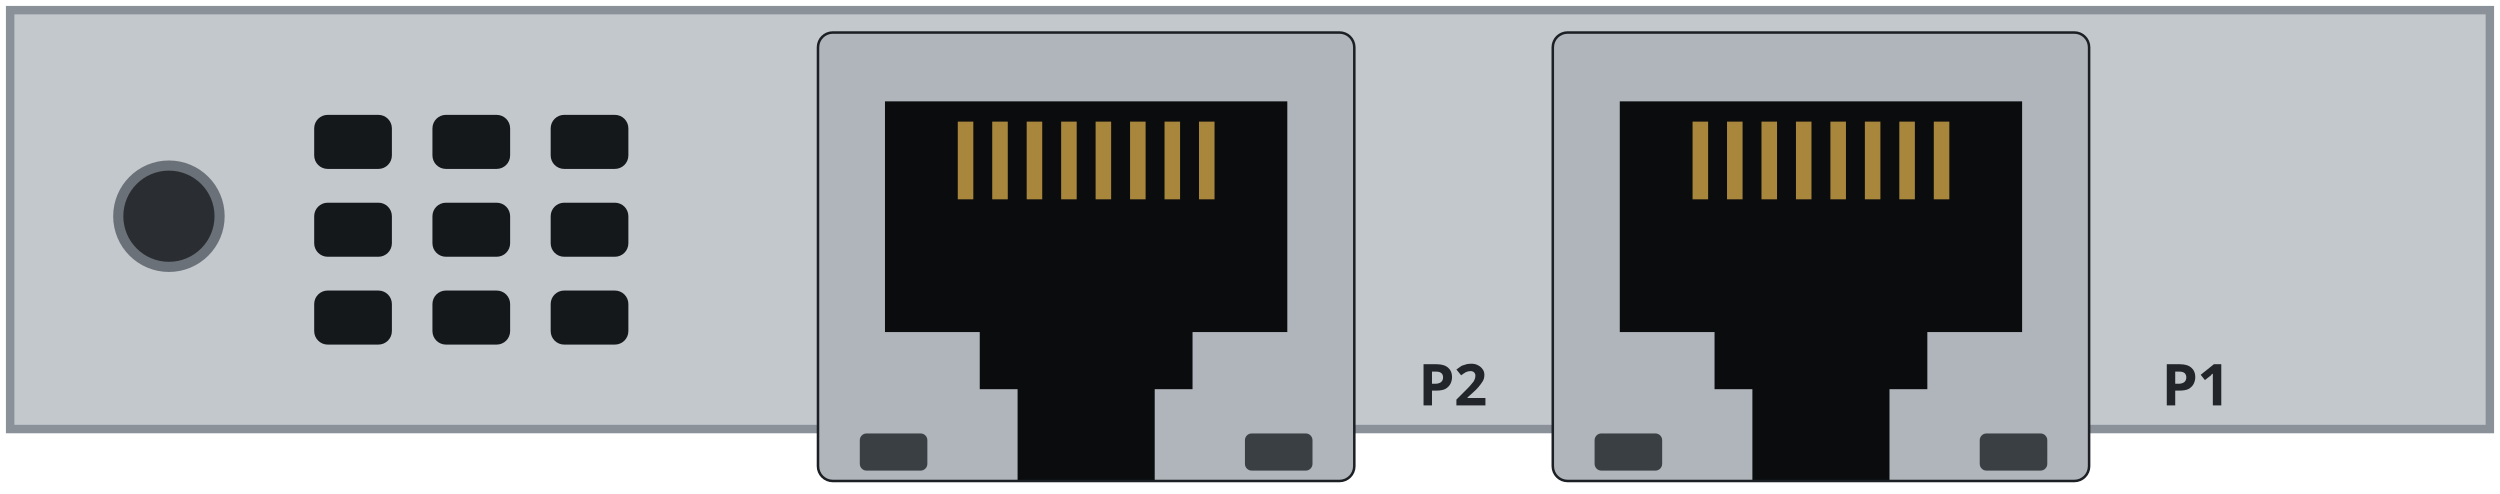
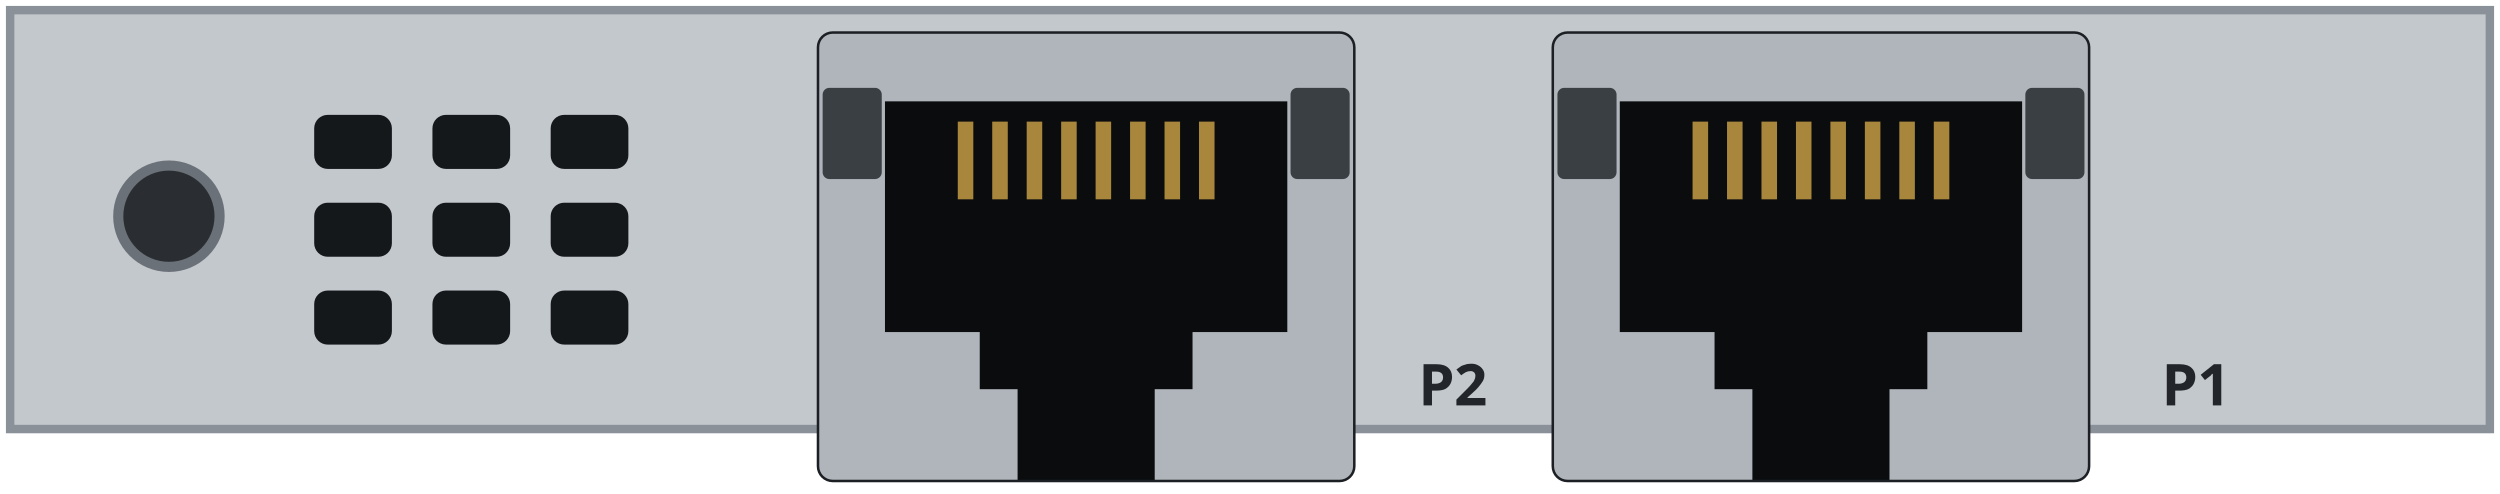
<svg xmlns="http://www.w3.org/2000/svg" width="74.0mm" height="14.6mm" viewBox="0 0 74.0 14.6">
  <style>
    [data-path] { cursor: pointer; }
    .state-on    { --led-color: #22c55e; }
    .state-up    { --led-color: #22c55e; }
    /* link and up are the same fact on an Ethernet lamp; see docs/rj45-family-design.md */
    .state-link  { --led-color: #22c55e; }
    .state-activity { --led-color: #86efac; }
    .state-ok    { --led-color: #22c55e; }
    .state-fault { --led-color: #ef4444; }
    .state-fail  { --led-color: #ef4444; }
    .state-locate { --led-color: #3b82f6; }
    .state-absent { opacity: 0.35; }
    /* A state is a colour AND a behaviour. Solid and blinking of the same colour
       are different facts on real hardware: on the S9510-28DC a solid green PWR
       is "system power good" and a blinking green PWR is "power good but BMC
       power fail". A blinking state that renders solid is the same failure as a
       state class nothing paints - it looks modelled and is not.
       blink animates opacity rather than fill, because each skin carries its own
       unlit colour in the fill fallback and a keyframe cannot name it. alternate
       animates fill, because two colours is the whole point, and takes its first
       value from the element's own fill. */
    @keyframes portrayal-blink {
      0%, 49.9% { opacity: 1; }
      50%, 100% { opacity: 0; }
    }
    @keyframes portrayal-alternate {
      0%, 49.9% { fill: var(--led-color, #3a3f44); }
      50%, 100% { fill: var(--led-color-alt, #3a3f44); }
    }
    .portrayal-highlight { filter: drop-shadow(0 0 1.2px #f59e0b) drop-shadow(0 0 0.5px #f59e0b); }
    .portrayal-dim { opacity: 0.25; }
    [data-class='region'].portrayal-highlight { stroke: #f59e0b; stroke-width: 0.7; filter: none; }
    .state-fail[data-class='psu'], .state-fail[data-class='fan'] { filter: drop-shadow(0 0 1.4px #ef4444); }
</style>
-   <g id="flom-817721-b21" data-path="flom-817721-b21" data-class="nic" data-behaviour="fills" data-ref="hpe/flom-817721-b21@1:1.0.0" data-body-depth="110.0" data-controller="BCM57416" data-hpe-model="535FLR-T" data-media="rj45" data-part-numbers="817721-B21 854177-001" data-ports="2" data-spare-part="854177-001" transform="translate(0,0)">
+   <g id="flom-817721-b21" data-path="flom-817721-b21" data-class="nic" data-behaviour="fills" data-ref="hpe/flom-817721-b21@1:1.1.0" data-body-depth="110.0" data-controller="BCM57416" data-hpe-model="535FLR-T" data-media="rj45" data-part-numbers="817721-B21 854177-001" data-ports="2" data-spare-part="854177-001" transform="translate(0,0)">
    <path id="flom-817721-b21--plate" d="M0.3 0.3 H73.7 V12.7 H0.3 Z" fill="#c3c8cd" stroke="#8a9199" stroke-width="0.25" />
    <circle id="flom-817721-b21--screw-hole" cx="5" cy="6.4" r="1.5" fill="#2a2e32" stroke="#6b7178" stroke-width="0.3" />
    <g id="flom-817721-b21--vents">
      <rect x="9.3" y="3.4" width="2.3" height="1.6" rx="0.4" fill="#15181b" />
      <rect x="9.3" y="6" width="2.3" height="1.6" rx="0.4" fill="#15181b" />
      <rect x="9.3" y="8.6" width="2.3" height="1.6" rx="0.4" fill="#15181b" />
      <rect x="12.8" y="3.4" width="2.3" height="1.6" rx="0.4" fill="#15181b" />
      <rect x="12.8" y="6" width="2.3" height="1.6" rx="0.4" fill="#15181b" />
      <rect x="12.8" y="8.6" width="2.3" height="1.6" rx="0.4" fill="#15181b" />
      <rect x="16.3" y="3.4" width="2.3" height="1.6" rx="0.4" fill="#15181b" />
      <rect x="16.3" y="6" width="2.3" height="1.6" rx="0.4" fill="#15181b" />
      <rect x="16.3" y="8.6" width="2.3" height="1.6" rx="0.4" fill="#15181b" />
    </g>
    <g id="flom-817721-b21--silkscreen" font-family="sans-serif" font-size="1.7" font-weight="bold" fill="#22262a" text-anchor="middle">
      <text x="43" y="12.0">P2</text>
      <text x="65" y="12.0">P1</text>
    </g>
-     <g id="flom-817721-b21--port-2" data-path="flom-817721-b21/port-2" data-class="port" data-ref="common/rj45-eth@1:1.2.0" data-depth="18.6" data-media="rj45" data-speed="10g" transform="translate(24.25,1.0)" data-group="ports" data-group-role="traffic">
+     <g id="flom-817721-b21--port-2" data-path="flom-817721-b21/port-2" data-class="port" data-ref="common/rj45-eth-pinside@1:1.0.0" data-depth="18.6" data-media="rj45" data-speed="10g" transform="translate(24.25,1.0)" data-group="ports" data-group-role="traffic">
      <g id="flom-817721-b21--port-2--jack" data-path="flom-817721-b21/port-2/jack" data-class="port" data-inner="1" data-ref="std/rj45@2:2.1.0" data-depth="18.6" data-wall="#3a3f45" data-cavity="cavity" data-media="rj45" transform="translate(0.0,0.0)">
        <path id="flom-817721-b21--port-2--jack--housing" fill-rule="evenodd" fill="#b0b5bb" data-fill-from="finish" stroke="#1c1f23" stroke-width="0.15" d="     M 0.4 0 h 15.0 a 0.4 0.4 0 0 1 0.4 0.4 v 12.4 a 0.4 0.4 0 0 1 -0.4 0.4 h -15.0 a 0.4 0.4 0 0 1 -0.4 -0.4 v -12.4 a 0.4 0.4 0 0 1 0.4 -0.4 z     M 1.945 2.0 h 11.91 v 6.83 h -2.805 v 1.69 h -1.12 v 2.68 h -4.06 v -2.68 h -1.12 v -1.69 h -2.805 z" />
        <path id="flom-817721-b21--port-2--jack--cavity" fill="#0a0c0e" d="     M 1.945 2.0 h 11.91 v 6.83 h -2.805 v 1.69 h -1.12 v 2.68 h -4.06 v -2.68 h -1.12 v -1.69 h -2.805 z" />
        <path id="flom-817721-b21--port-2--jack--opening" fill="none" d="M 1.945 2.0 h 11.91 v 11.2 h -11.91 z" data-path="flom-817721-b21/port-2/jack/opening" data-class="cutout" />
        <g id="flom-817721-b21--port-2--jack--pins" fill="#a8873c">
          <rect x="4.10" y="2.6" width="0.46" height="2.3" />
          <rect x="5.12" y="2.6" width="0.46" height="2.3" />
          <rect x="6.14" y="2.6" width="0.46" height="2.3" />
          <rect x="7.16" y="2.6" width="0.46" height="2.3" />
          <rect x="8.18" y="2.6" width="0.46" height="2.3" />
          <rect x="9.20" y="2.6" width="0.46" height="2.3" />
          <rect x="10.22" y="2.6" width="0.46" height="2.3" />
          <rect x="11.24" y="2.6" width="0.46" height="2.3" />
        </g>
        <g data-cp="mate" data-cp-at="7.9 6.6" data-cp-dir="front" />
      </g>
      <path id="flom-817721-b21--port-2--face" fill-rule="evenodd" fill="#b0b5bb" data-fill-from="finish" d="     M 0.4 0 h 15.0 a 0.4 0.4 0 0 1 0.4 0.4 v 12.4 a 0.4 0.4 0 0 1 -0.4 0.4 h -15.0 a 0.4 0.4 0 0 1 -0.4 -0.4 v -12.4 a 0.4 0.4 0 0 1 0.4 -0.4 z     M 1.945 2.0 h 11.91 v 6.83 h -2.805 v 1.69 h -1.12 v 2.68 h -4.06 v -2.68 h -1.12 v -1.69 h -2.805 z" />
-       <rect id="flom-817721-b21--port-2--led-a" x="1.2" y="11.83" width="2.0" height="1.1" rx="0.2" fill="var(--led-color, #3a3f44)" data-path="flom-817721-b21/port-2/led-a" data-class="led" data-states="off link" data-z-out="0.3" data-z-color="#0d0f11" />
-       <rect id="flom-817721-b21--port-2--led-b" x="12.6" y="11.83" width="2.0" height="1.1" rx="0.2" fill="var(--led-color, #3a3f44)" data-path="flom-817721-b21/port-2/led-b" data-class="led" data-states="off activity" data-z-out="0.3" data-z-color="#0d0f11" />
+       <rect id="flom-817721-b21--port-2--led-a" x="0.1" y="1.6" width="1.75" height="2.7" rx="0.2" fill="var(--led-color, #3a3f44)" data-path="flom-817721-b21/port-2/led-a" data-class="led" data-states="off link" data-z-out="0.3" data-z-color="#0d0f11" />
+       <rect id="flom-817721-b21--port-2--led-b" x="13.95" y="1.6" width="1.75" height="2.7" rx="0.2" fill="var(--led-color, #3a3f44)" data-path="flom-817721-b21/port-2/led-b" data-class="led" data-states="off activity" data-z-out="0.3" data-z-color="#0d0f11" />
      <g data-cp="net" data-cp-at="7.9 6.6" data-cp-dir="front" />
    </g>
-     <g id="flom-817721-b21--port-1" data-path="flom-817721-b21/port-1" data-class="port" data-ref="common/rj45-eth@1:1.2.0" data-depth="18.6" data-media="rj45" data-speed="10g" transform="translate(46,1.0)" data-group="ports" data-group-role="traffic">
+     <g id="flom-817721-b21--port-1" data-path="flom-817721-b21/port-1" data-class="port" data-ref="common/rj45-eth-pinside@1:1.0.0" data-depth="18.6" data-media="rj45" data-speed="10g" transform="translate(46,1.0)" data-group="ports" data-group-role="traffic">
      <g id="flom-817721-b21--port-1--jack" data-path="flom-817721-b21/port-1/jack" data-class="port" data-inner="1" data-ref="std/rj45@2:2.1.0" data-depth="18.6" data-wall="#3a3f45" data-cavity="cavity" data-media="rj45" transform="translate(0.0,0.0)">
        <path id="flom-817721-b21--port-1--jack--housing" fill-rule="evenodd" fill="#b0b5bb" data-fill-from="finish" stroke="#1c1f23" stroke-width="0.15" d="     M 0.4 0 h 15.0 a 0.4 0.4 0 0 1 0.4 0.4 v 12.4 a 0.4 0.4 0 0 1 -0.4 0.4 h -15.0 a 0.4 0.4 0 0 1 -0.4 -0.4 v -12.4 a 0.4 0.4 0 0 1 0.4 -0.4 z     M 1.945 2.0 h 11.91 v 6.83 h -2.805 v 1.69 h -1.12 v 2.68 h -4.06 v -2.68 h -1.12 v -1.69 h -2.805 z" />
        <path id="flom-817721-b21--port-1--jack--cavity" fill="#0a0c0e" d="     M 1.945 2.0 h 11.91 v 6.83 h -2.805 v 1.69 h -1.12 v 2.68 h -4.06 v -2.68 h -1.12 v -1.69 h -2.805 z" />
        <path id="flom-817721-b21--port-1--jack--opening" fill="none" d="M 1.945 2.0 h 11.91 v 11.2 h -11.91 z" data-path="flom-817721-b21/port-1/jack/opening" data-class="cutout" />
        <g id="flom-817721-b21--port-1--jack--pins" fill="#a8873c">
          <rect x="4.10" y="2.6" width="0.46" height="2.3" />
          <rect x="5.12" y="2.6" width="0.46" height="2.3" />
          <rect x="6.14" y="2.6" width="0.46" height="2.3" />
          <rect x="7.16" y="2.6" width="0.46" height="2.3" />
          <rect x="8.18" y="2.6" width="0.46" height="2.3" />
          <rect x="9.20" y="2.6" width="0.46" height="2.3" />
          <rect x="10.22" y="2.6" width="0.46" height="2.3" />
          <rect x="11.24" y="2.6" width="0.46" height="2.3" />
        </g>
        <g data-cp="mate" data-cp-at="7.9 6.6" data-cp-dir="front" />
      </g>
      <path id="flom-817721-b21--port-1--face" fill-rule="evenodd" fill="#b0b5bb" data-fill-from="finish" d="     M 0.4 0 h 15.0 a 0.4 0.4 0 0 1 0.4 0.4 v 12.4 a 0.4 0.4 0 0 1 -0.4 0.4 h -15.0 a 0.4 0.4 0 0 1 -0.4 -0.4 v -12.4 a 0.4 0.4 0 0 1 0.4 -0.4 z     M 1.945 2.0 h 11.91 v 6.83 h -2.805 v 1.69 h -1.12 v 2.68 h -4.06 v -2.68 h -1.12 v -1.69 h -2.805 z" />
-       <rect id="flom-817721-b21--port-1--led-a" x="1.2" y="11.83" width="2.0" height="1.1" rx="0.2" fill="var(--led-color, #3a3f44)" data-path="flom-817721-b21/port-1/led-a" data-class="led" data-states="off link" data-z-out="0.3" data-z-color="#0d0f11" />
-       <rect id="flom-817721-b21--port-1--led-b" x="12.6" y="11.83" width="2.0" height="1.1" rx="0.2" fill="var(--led-color, #3a3f44)" data-path="flom-817721-b21/port-1/led-b" data-class="led" data-states="off activity" data-z-out="0.3" data-z-color="#0d0f11" />
+       <rect id="flom-817721-b21--port-1--led-a" x="0.1" y="1.6" width="1.75" height="2.7" rx="0.2" fill="var(--led-color, #3a3f44)" data-path="flom-817721-b21/port-1/led-a" data-class="led" data-states="off link" data-z-out="0.3" data-z-color="#0d0f11" />
+       <rect id="flom-817721-b21--port-1--led-b" x="13.95" y="1.6" width="1.75" height="2.7" rx="0.2" fill="var(--led-color, #3a3f44)" data-path="flom-817721-b21/port-1/led-b" data-class="led" data-states="off activity" data-z-out="0.3" data-z-color="#0d0f11" />
      <g data-cp="net" data-cp-at="7.9 6.6" data-cp-dir="front" />
    </g>
  </g>
</svg>
